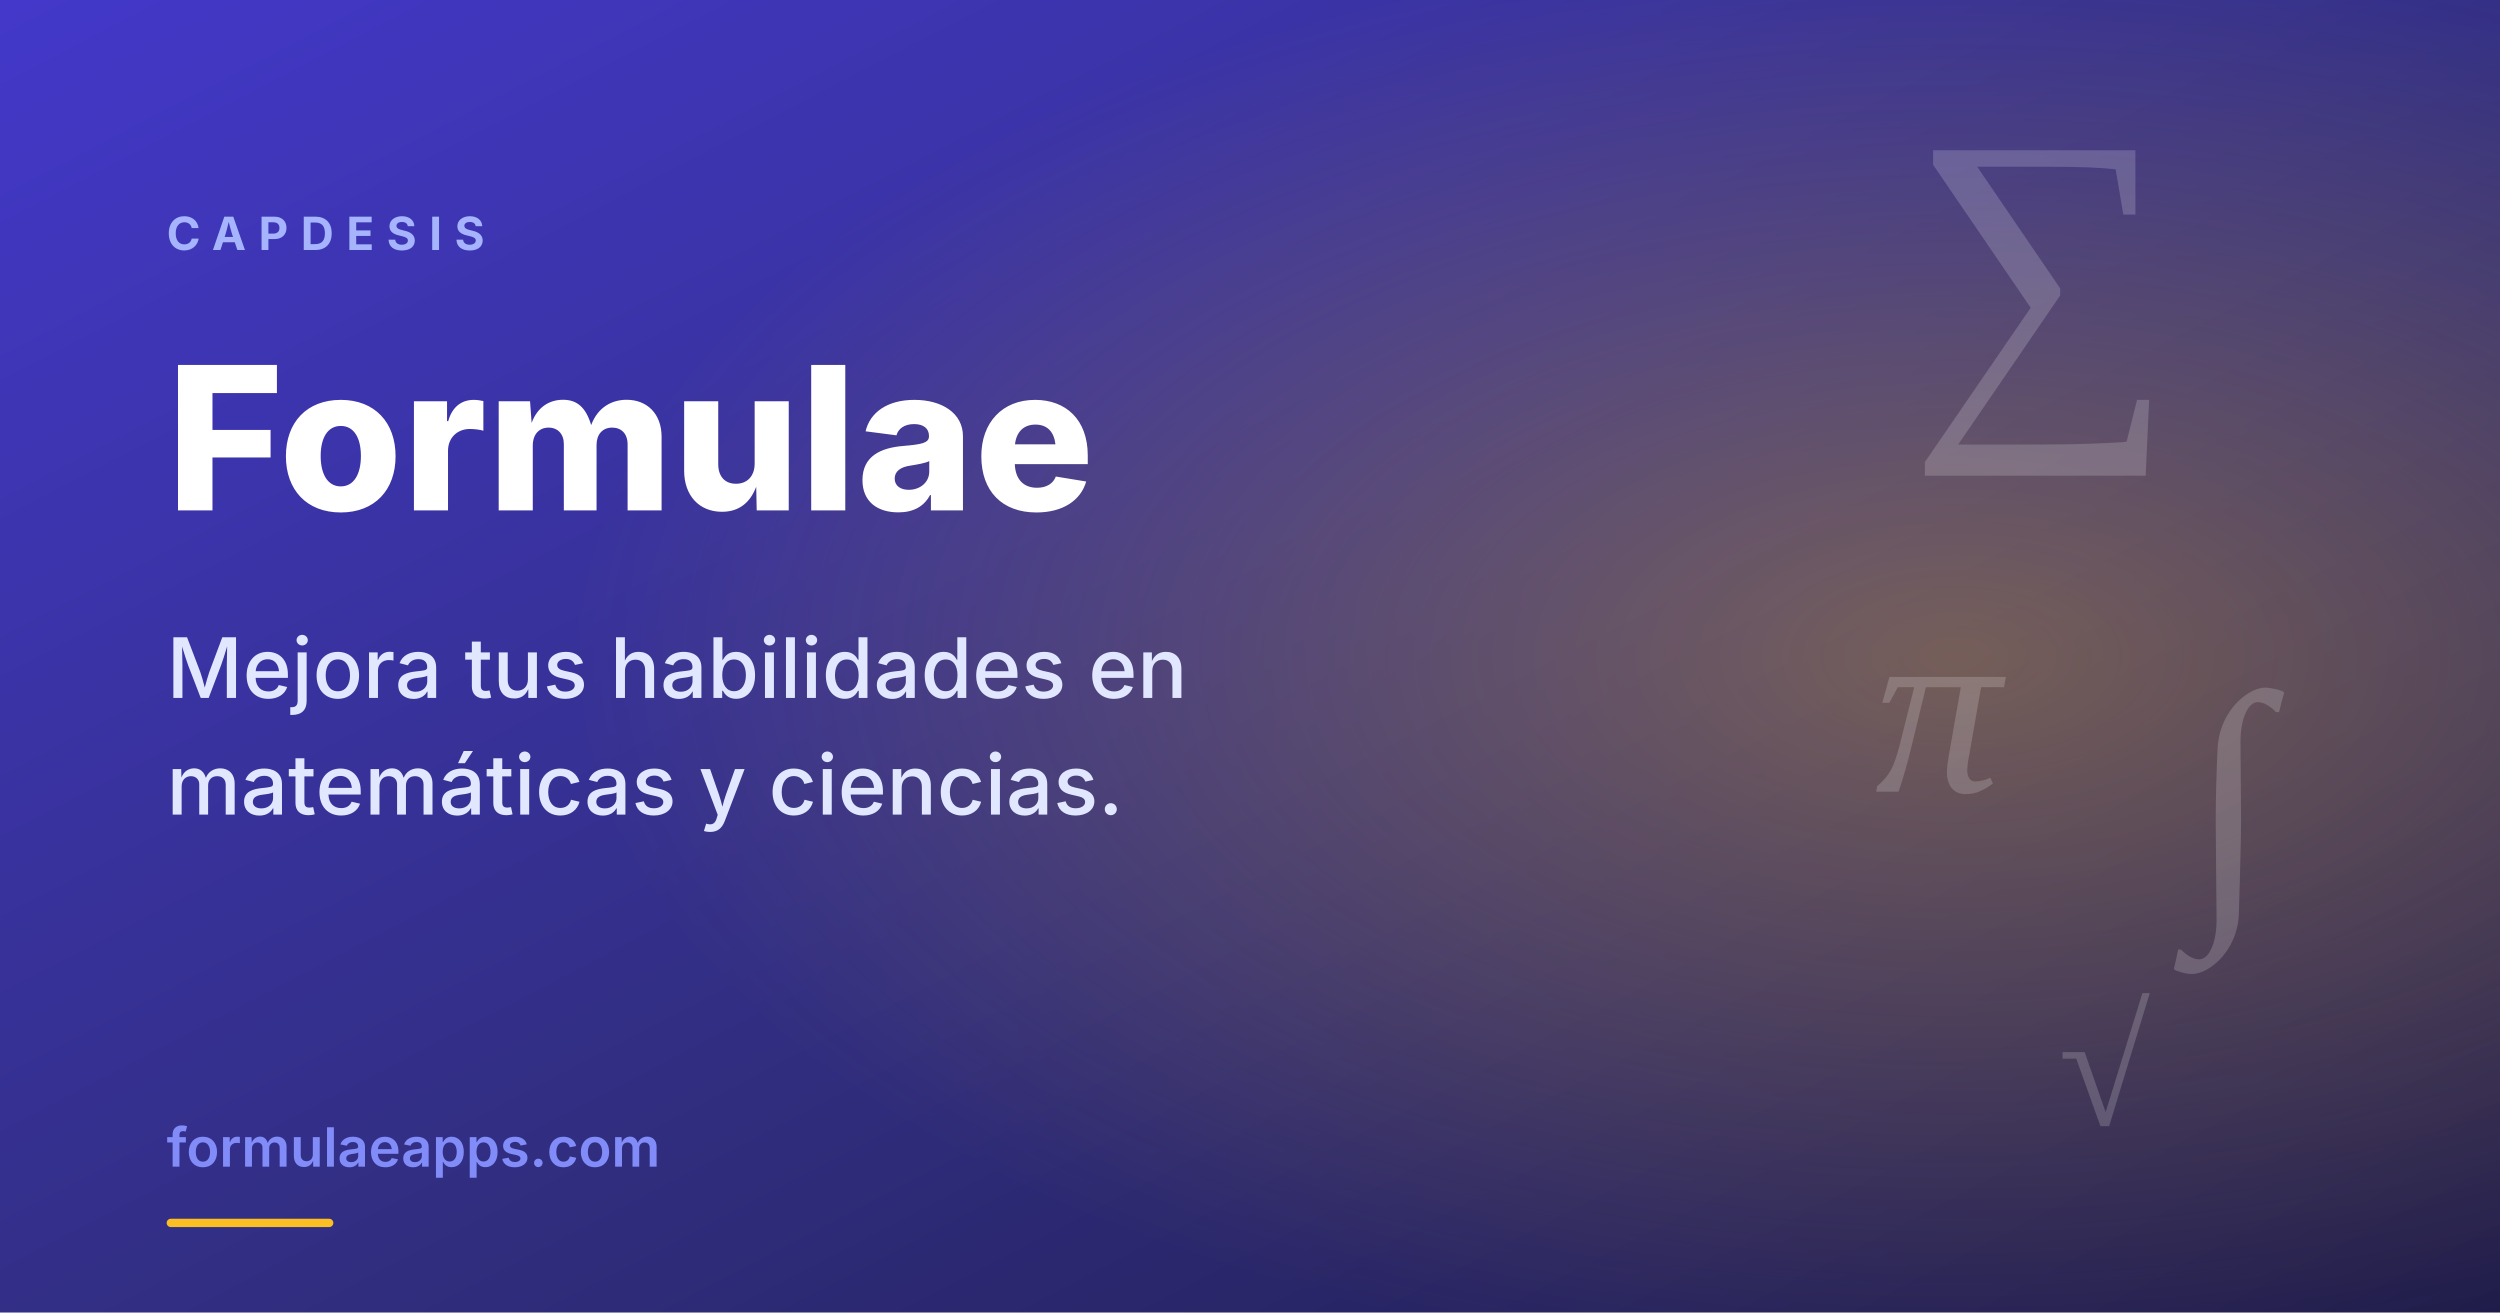
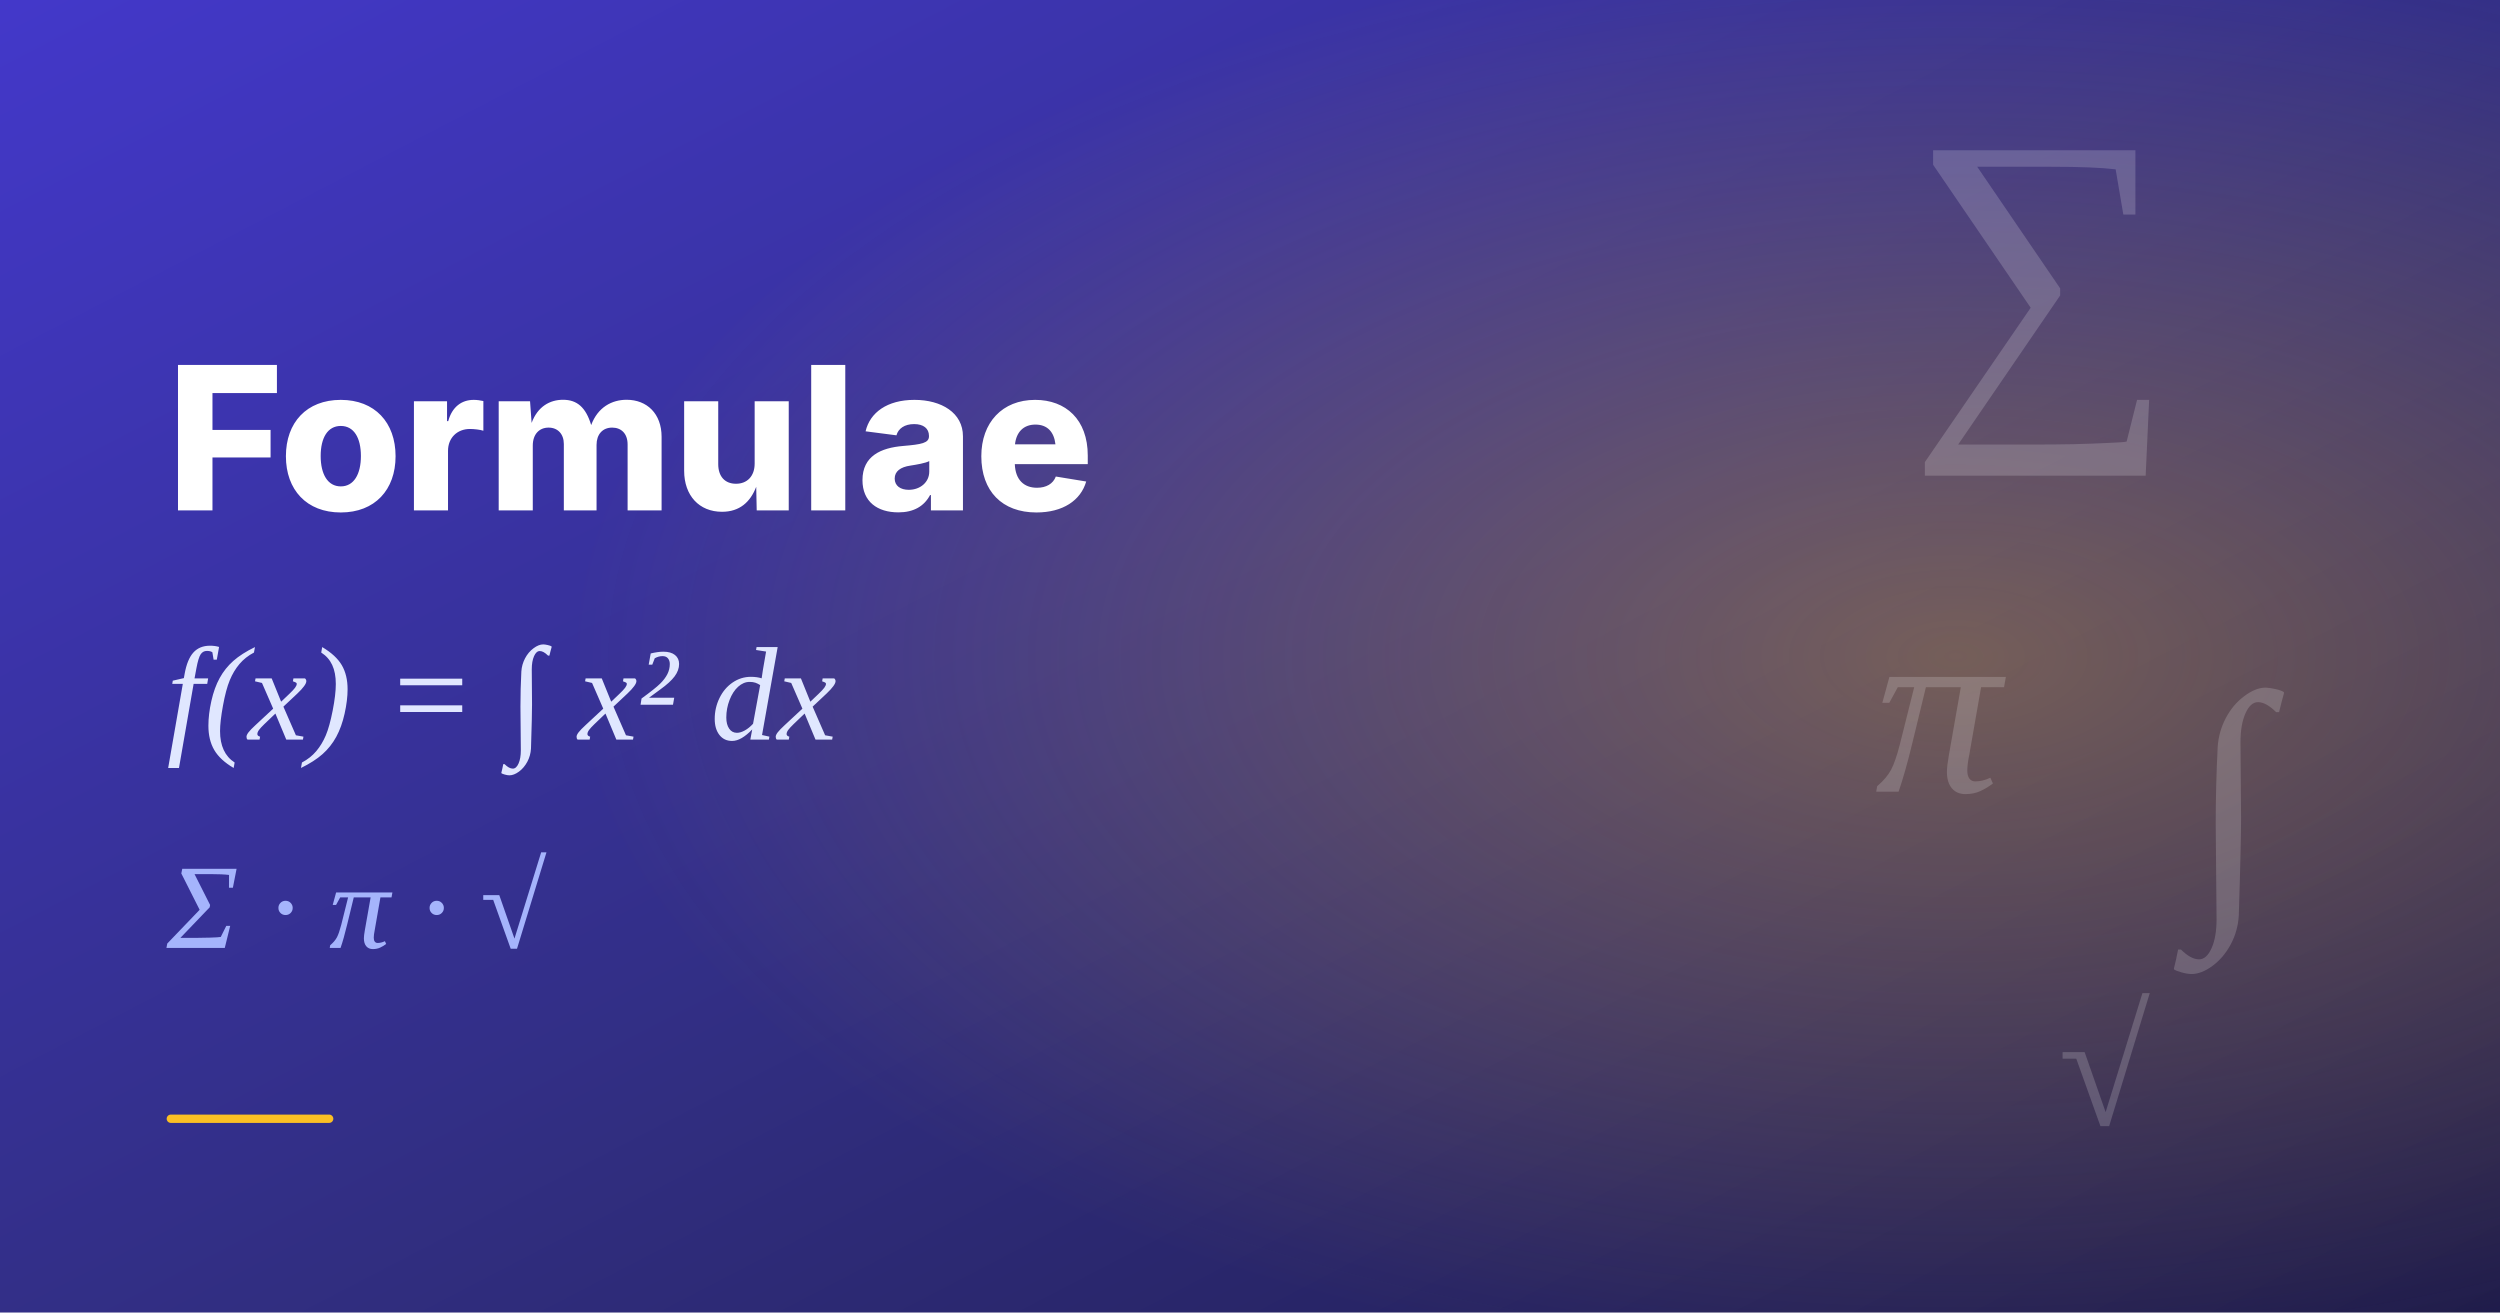
<svg xmlns="http://www.w3.org/2000/svg" width="1200" height="630" viewBox="0 0 1200 630">
  <defs>
    <linearGradient id="bg" x1="0%" y1="0%" x2="100%" y2="100%">
      <stop offset="0%" stop-color="#4338ca" />
      <stop offset="55%" stop-color="#312e81" />
      <stop offset="100%" stop-color="#1e1b4b" />
    </linearGradient>
    <radialGradient id="glow" cx="78%" cy="50%" r="55%">
      <stop offset="0%" stop-color="#fbbf24" stop-opacity="0.35" />
      <stop offset="100%" stop-color="#fbbf24" stop-opacity="0" />
    </radialGradient>
  </defs>
  <rect width="1200" height="630" fill="url(#bg)" />
  <rect width="1200" height="630" fill="url(#glow)" />
  <g opacity="0.18" fill="#ffffff" font-family="Georgia, 'Times New Roman', serif" font-style="italic">
    <text x="980" y="190" font-size="180" text-anchor="middle">∑</text>
    <text x="930" y="380" font-size="120" text-anchor="middle">π</text>
    <text x="1070" y="430" font-size="140" text-anchor="middle">∫</text>
    <text x="1010" y="540" font-size="80" text-anchor="middle">√</text>
  </g>
-   <text x="80" y="120" fill="#a5b4fc" font-family="-apple-system, system-ui, sans-serif" font-size="22" font-weight="700" letter-spacing="6">CAPDESIS</text>
  <text x="80" y="245" fill="#ffffff" font-family="-apple-system, system-ui, sans-serif" font-size="96" font-weight="800">Formulae</text>
-   <text x="80" y="335" fill="#e0e7ff" font-family="-apple-system, system-ui, sans-serif" font-size="40" font-weight="500">
-     <tspan x="80" dy="0">Mejora tus habilidades en</tspan>
-     <tspan x="80" dy="56">matemáticas y ciencias.</tspan>
-   </text>
-   <text x="80" y="560" fill="#818cf8" font-family="-apple-system, system-ui, sans-serif" font-size="26" font-weight="600">formulaeapps.com</text>
-   <rect x="80" y="585" width="80" height="4" rx="2" fill="#fbbf24" />
+   <text x="80" y="355" fill="#e0e7ff" font-family="Georgia, 'Times New Roman', serif" font-size="64" font-style="italic">f(x) = ∫ x² dx</text>
+   <text x="80" y="455" fill="#a5b4fc" font-family="Georgia, 'Times New Roman', serif" font-size="58" font-style="italic">Σ · π · √</text>
+   <rect x="80" y="535" width="80" height="4" rx="2" fill="#fbbf24" />
</svg>
